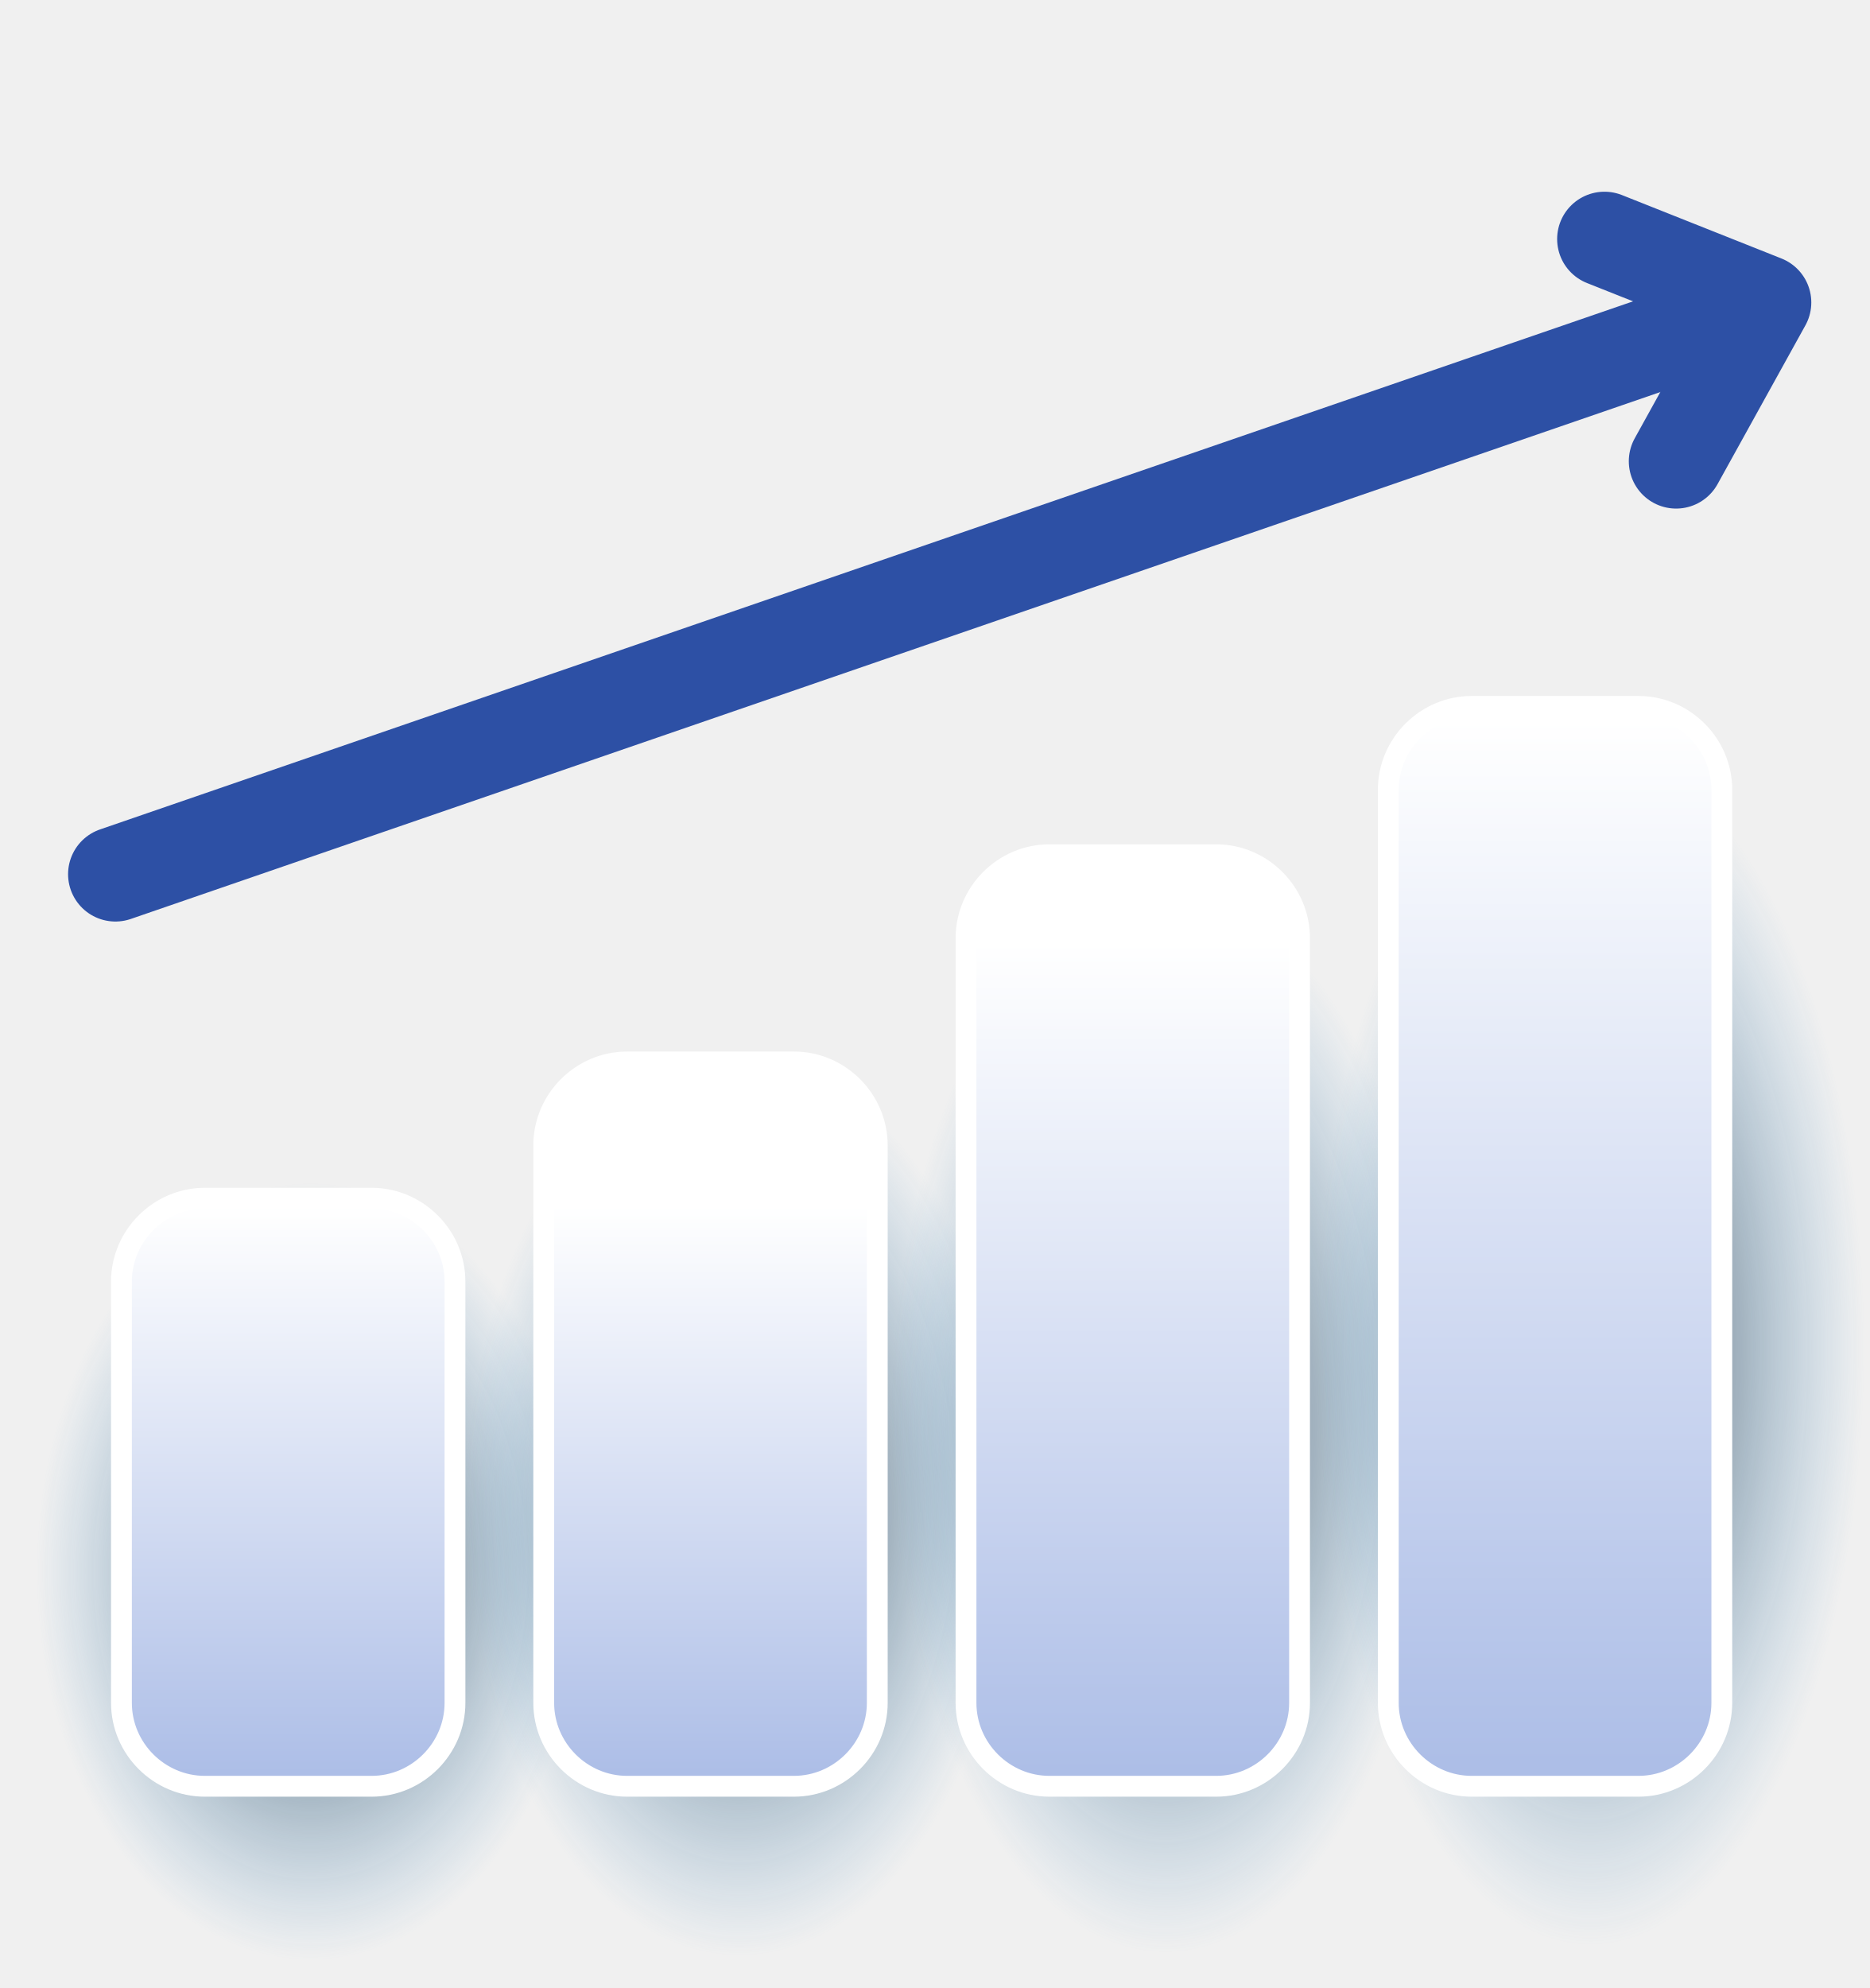
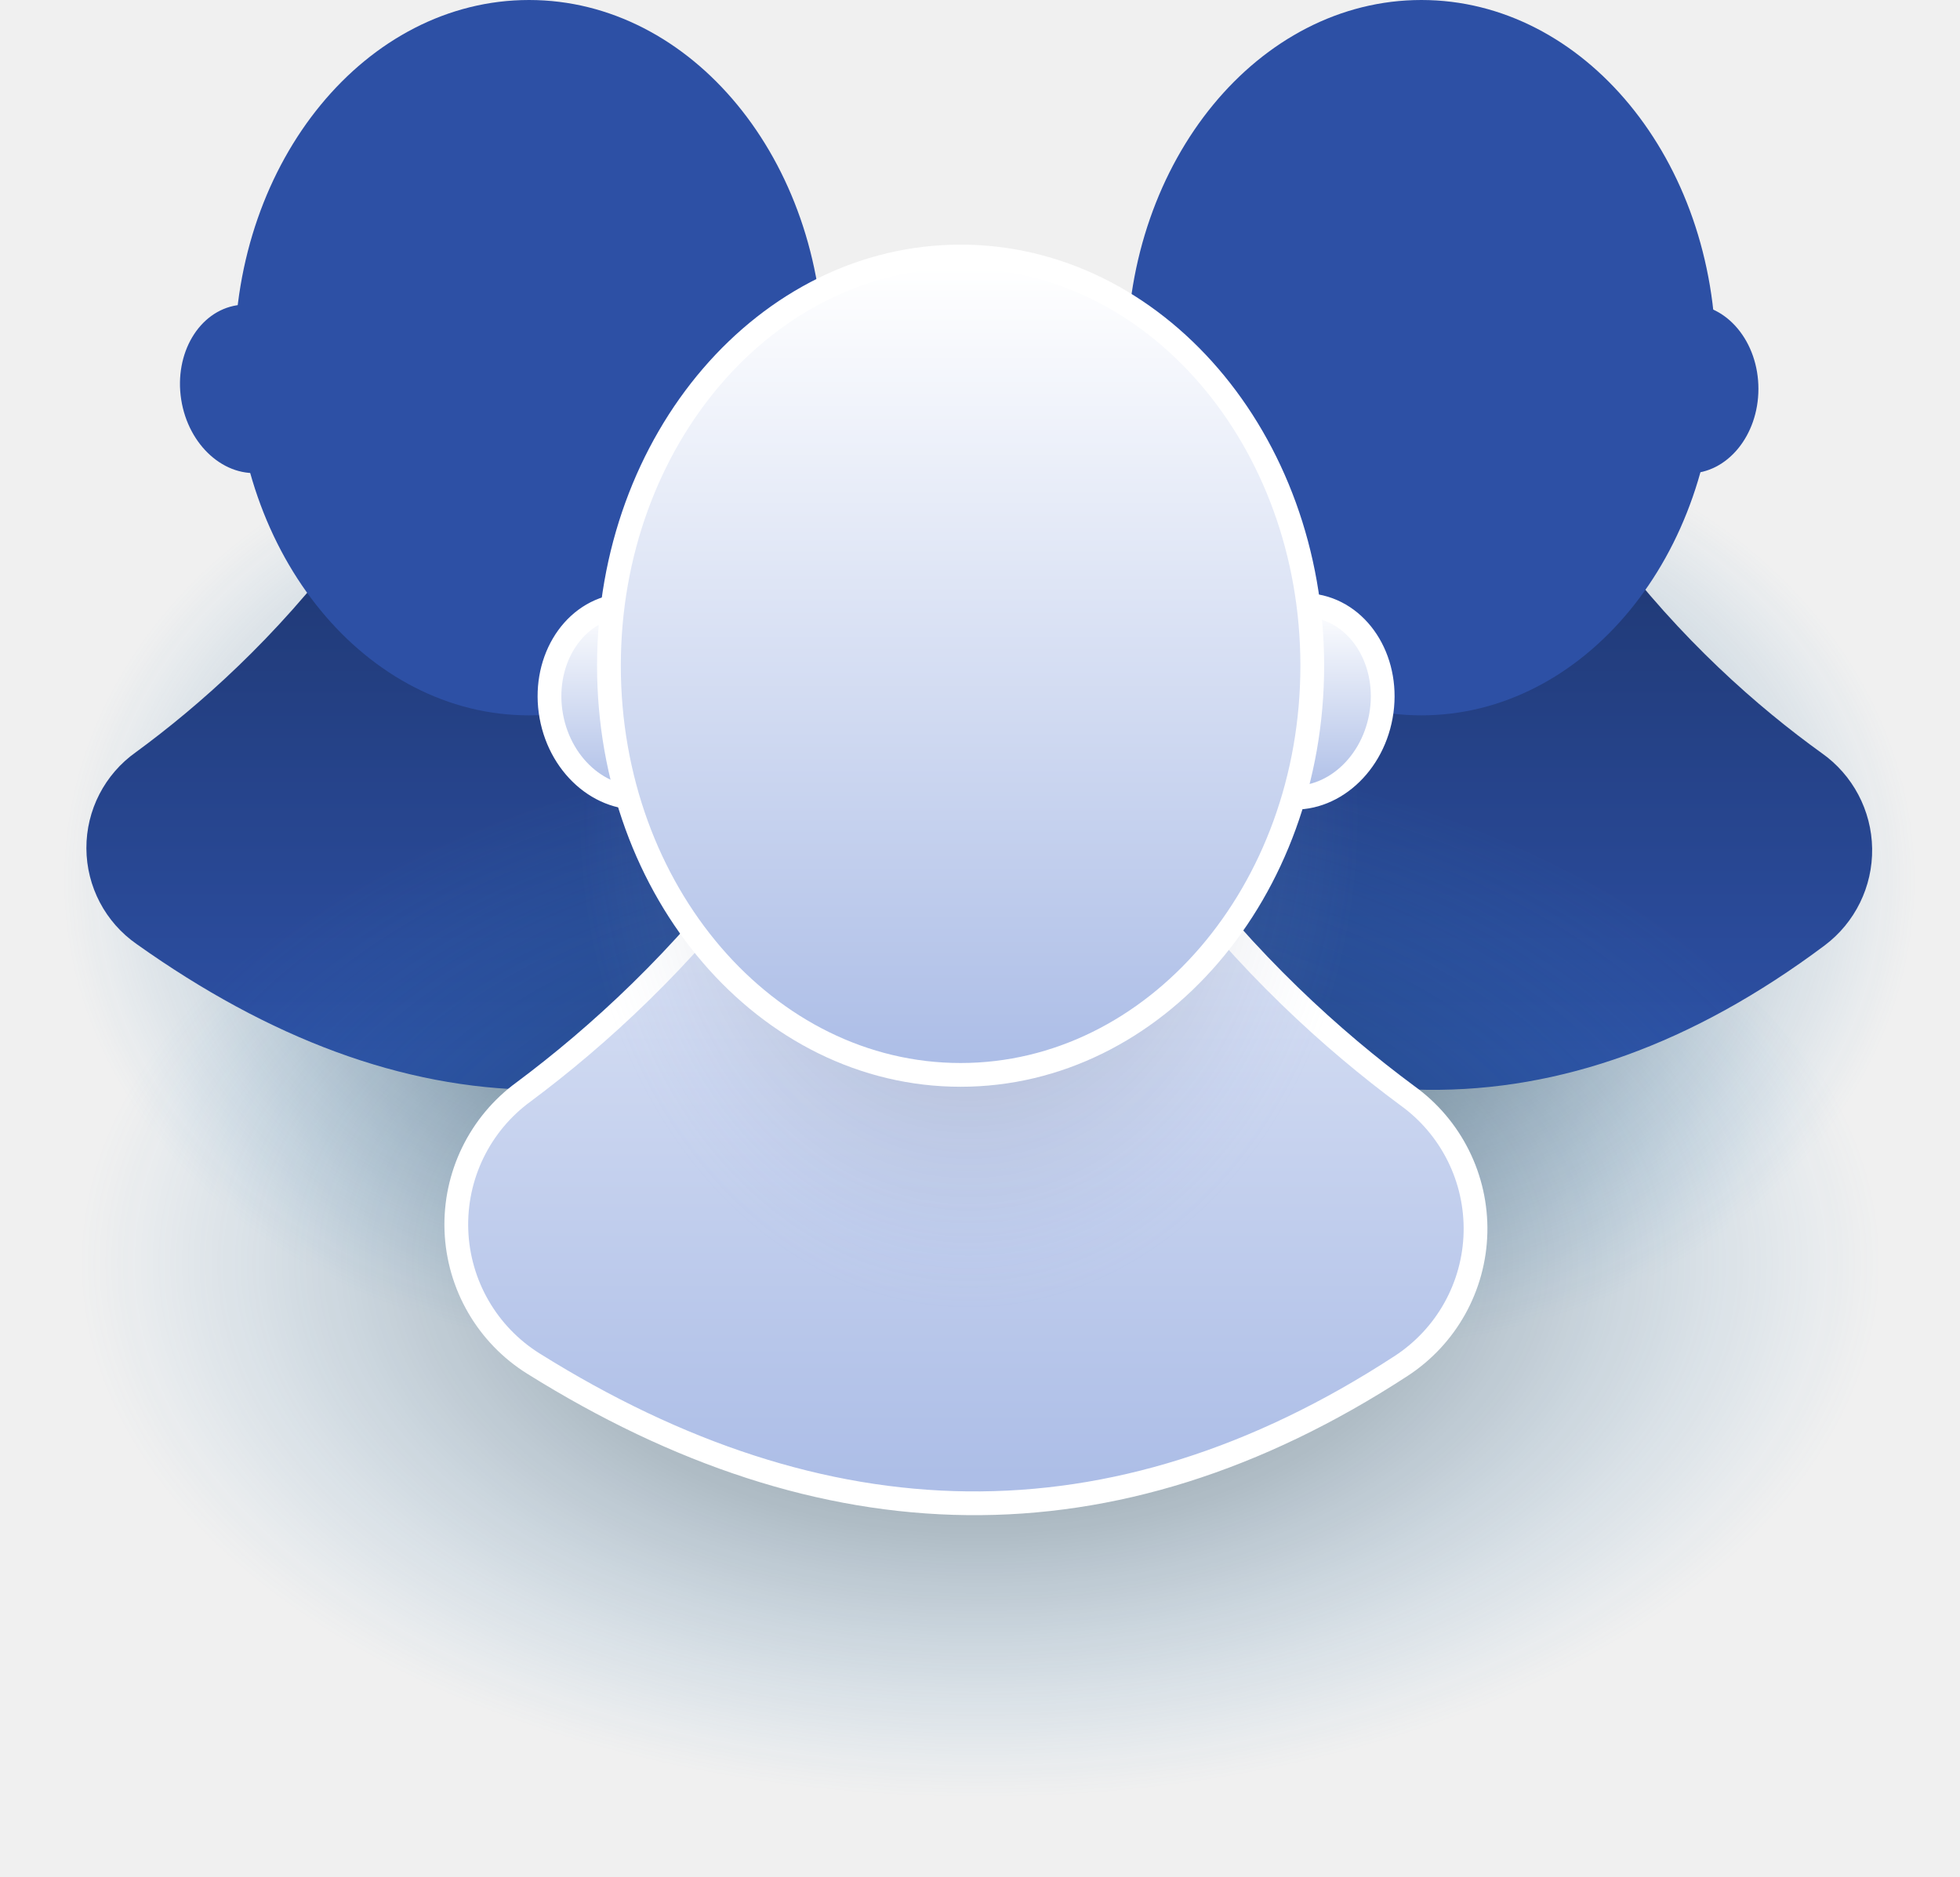
- <svg xmlns="http://www.w3.org/2000/svg" viewBox="0 0 158 168" xml:space="preserve" style="fill-rule:evenodd;clip-rule:evenodd;stroke-linejoin:round;stroke-miterlimit:2">
-   <g id="bars">
-     <g id="shadows">
-       <path d="M49.979,108.521c0,-6.516 -5.291,-11.807 -11.807,-11.807l-23.614,0c-6.517,0 -11.807,5.291 -11.807,11.807l0,47.345c0,6.517 5.29,11.807 11.807,11.807l23.614,0c6.516,0 11.807,-5.29 11.807,-11.807l0,-47.345Z" style="fill:url(#_sarchRadial91);" />
-       <path d="M86.228,99.274c-0,-7.535 -5.291,-13.653 -11.807,-13.653l-23.614,0c-6.517,0 -11.807,6.118 -11.807,13.653l-0,54.746c-0,7.536 5.29,13.653 11.807,13.653l23.614,-0c6.516,-0 11.807,-6.117 11.807,-13.653l-0,-54.746Z" style="fill:url(#_sarchRadial92);" />
-       <path d="M122.218,87.016c-0,-8.885 -5.291,-16.1 -11.807,-16.1l-23.614,0c-6.517,0 -11.807,7.215 -11.807,16.1l-0,64.557c-0,8.887 5.29,16.1 11.807,16.1l23.614,0c6.516,0 11.807,-7.213 11.807,-16.1l-0,-64.557Z" style="fill:url(#_sarchRadial93);" />
-       <path d="M158.15,76.332c-0,-10.062 -5.291,-18.232 -11.807,-18.232l-23.614,0c-6.517,0 -11.807,8.17 -11.807,18.232l-0,73.109c-0,10.063 5.29,18.232 11.807,18.232l23.614,-0c6.516,-0 11.807,-8.169 11.807,-18.232l-0,-73.109Z" style="fill:url(#_sarchRadial94);" />
-     </g>
-     <path d="M74.148,96.789c-0.002,-3.865 -3.182,-7.046 -7.048,-7.047l-14.096,-0c-3.866,0.001 -7.046,3.182 -7.048,7.047l0,47.116c0.002,3.866 3.182,7.046 7.048,7.048l14.096,0c3.866,-0.002 7.046,-3.182 7.048,-7.048l-0,-47.116Z" style="fill:url(#_sarchLinear95);stroke:white;stroke-width:1.76px;" />
-     <path d="M38.456,108.305c-0.001,-3.866 -3.182,-7.046 -7.047,-7.048l-14.097,0c-3.865,0.002 -7.046,3.182 -7.047,7.048l-0,35.6c0.001,3.866 3.182,7.046 7.047,7.048l14.097,0c3.865,-0.002 7.046,-3.182 7.047,-7.048l0,-35.6Z" style="fill:url(#_sarchLinear96);stroke:white;stroke-width:1.76px;" />
-     <path d="M109.84,79.279c-0.002,-3.866 -3.183,-7.046 -7.048,-7.048l-14.096,0c-3.866,0.002 -7.046,3.182 -7.048,7.048l-0,64.626c0.002,3.866 3.182,7.046 7.048,7.048l14.096,0c3.865,-0.002 7.046,-3.182 7.048,-7.048l-0,-64.626Z" style="fill:url(#_sarchLinear97);stroke:white;stroke-width:1.76px;" />
-     <path d="M145.53,66.742c-0.001,-3.866 -3.182,-7.046 -7.047,-7.048l-14.096,0c-3.865,0.002 -7.046,3.182 -7.047,7.048l-0,77.163c0.001,3.866 3.182,7.046 7.047,7.048l14.096,0c3.865,-0.002 7.046,-3.182 7.047,-7.048l0,-77.163Z" style="fill:url(#_sarchLinear98);stroke:white;stroke-width:1.76px;" />
+ <svg xmlns="http://www.w3.org/2000/svg" viewBox="0 0 165 158" xml:space="preserve" style="fill-rule:evenodd;clip-rule:evenodd;stroke-linecap:round;stroke-linejoin:round;stroke-miterlimit:1.5">
+   <g id="person1">
+     <path d="M45.622,35.618c30.103,0 54.542,18.68 54.542,41.689c0,23.01 -24.439,41.69 -54.542,41.69c-30.103,0 -41.692,-18.744 -41.692,-41.753c0,-23.009 11.589,-41.626 41.692,-41.626Z" style="fill:url(#_sarchRadial11);" />
+     <path d="M78.299,63.439c2.605,1.829 4.177,4.795 4.229,7.978c0.052,3.183 -1.422,6.198 -3.967,8.111c-22.346,16.745 -44.696,15.836 -67.046,-0.048c-2.644,-1.835 -4.228,-4.844 -4.242,-8.064c-0.015,-3.219 1.542,-6.242 4.171,-8.101c10.616,-7.784 25.846,-22.829 32.377,-48.625c0,0 0.314,-7.546 0.899,-4.207c0.585,-3.339 0.899,4.207 0.899,4.207c6.584,26.005 22.008,41.084 32.68,48.749Z" style="fill:url(#_sarchLinear12);" />
+     <path d="M19.95,25.696c3.197,-0.498 6.284,2.249 6.889,6.132c0.605,3.883 -1.499,7.44 -4.696,7.939c-3.197,0.498 -6.283,-2.25 -6.889,-6.133c-0.605,-3.882 1.499,-7.439 4.696,-7.938Z" style="fill:#2D50A5;" />
+     <ellipse cx="67.991" cy="32.731" rx="5.862" ry="7.12" style="fill:none;" />
+     <ellipse cx="44.537" cy="30.109" rx="24.79" ry="30.109" style="fill:#2D50A5;" />
  </g>
-   <path d="M135.611,20.201l13.482,5.36l-7.425,13.417" style="fill:none;stroke:#2D50A5;stroke-width:8px;stroke-linecap:round;" />
-   <path d="M9.754,73.876l137.272,-47.28" style="fill:none;stroke:#2D50A5;stroke-width:8px;stroke-linecap:round;" />
+   <g id="person2">
+     <path d="M120.743,35.618c30.103,0 41.214,18.68 41.214,41.689c0,23.01 -11.111,41.69 -41.214,41.69c-30.103,0 -54.542,-18.68 -54.542,-41.69c0,-23.009 24.439,-41.689 54.542,-41.689Z" style="fill:url(#_sarchRadial13);" />
+     <path d="M153.353,63.39c2.621,1.844 4.202,4.832 4.251,8.037c0.049,3.204 -1.439,6.239 -4.003,8.162c-22.29,16.661 -44.584,15.758 -66.878,-0.047c-2.666,-1.844 -4.264,-4.873 -4.282,-8.114c-0.018,-3.242 1.547,-6.288 4.192,-8.162c10.613,-7.799 25.792,-22.835 32.309,-48.576c0,0 0.314,-7.546 0.899,-4.207c0.585,-3.339 0.899,4.207 0.899,4.207c6.57,25.951 21.943,41.021 32.613,48.7Z" style="fill:url(#_sarchLinear14);" />
+     <ellipse cx="96.168" cy="32.731" rx="5.862" ry="7.12" style="fill:#2D50A5;" />
+     <ellipse cx="142.168" cy="32.731" rx="5.862" ry="7.12" style="fill:#2D50A5;" />
+     <path d="M144.26,25.704c3.193,0.521 5.271,4.093 4.638,7.972c-0.633,3.878 -3.739,6.604 -6.933,6.083c-3.193,-0.522 -5.271,-4.094 -4.638,-7.972c0.633,-3.879 3.739,-6.604 6.933,-6.083Z" style="fill:none;" />
+     <ellipse cx="119.658" cy="30.109" rx="24.79" ry="30.109" style="fill:#2D50A5;" />
+   </g>
+   <g id="person3">
+     <ellipse cx="82.163" cy="110.033" rx="77.933" ry="47.694" style="fill:url(#_sarchRadial15);" />
+     <path d="M118.476,92.233c3.696,2.658 5.842,6.969 5.736,11.521c-0.107,4.552 -2.453,8.757 -6.27,11.239c-24.333,15.855 -48.677,15.01 -73.021,-0.197c-3.899,-2.43 -6.335,-6.639 -6.5,-11.231c-0.164,-4.591 1.964,-8.964 5.68,-11.667c12.484,-9.313 28.672,-26.109 35.911,-53.5c0,0 0.375,-8.633 1.074,-4.813c0.698,-3.82 1.073,4.813 1.073,4.813c7.321,27.701 23.794,44.565 36.317,53.835Z" style="fill:url(#_sarchLinear16);stroke:white;stroke-width:2px;" />
+     <ellipse cx="81.403" cy="72.154" rx="33.499" ry="43.778" style="fill:url(#_sarchRadial17);" />
+     <path d="M51.846,51.023c3.801,-0.69 7.539,2.342 8.341,6.766c0.802,4.423 -1.633,8.574 -5.435,9.264c-3.802,0.689 -7.54,-2.343 -8.342,-6.766c-0.802,-4.424 1.634,-8.575 5.436,-9.264Z" style="fill:url(#_sarchLinear18);stroke:white;stroke-width:2px;" />
+     <path d="M110.804,51.021c3.803,0.685 6.243,4.833 5.446,9.258c-0.798,4.424 -4.532,7.46 -8.335,6.775c-3.802,-0.685 -6.242,-4.833 -5.445,-9.258c0.797,-4.424 4.531,-7.46 8.334,-6.775Z" style="fill:url(#_sarchLinear19);stroke:white;stroke-width:2px;" />
+     <ellipse cx="80.867" cy="56.038" rx="29.604" ry="34.445" style="fill:url(#_sarchLinear110);stroke:white;stroke-width:2px;" />
+   </g>
  <defs>
-     <radialGradient id="_sarchRadial91" cx="0" cy="0" r="1" gradientUnits="userSpaceOnUse" gradientTransform="matrix(23.1947,0,0,32.885,26.255,132.801)">
-       <stop offset="0" style="stop-color:black;stop-opacity:0.8" />
+     <radialGradient id="_sarchRadial11" cx="0" cy="0" r="1" gradientUnits="userSpaceOnUse" gradientTransform="matrix(-47.2623,0,0,-39.444,52.2711,74.0608)">
+       <stop offset="0" style="stop-color:#000000;stop-opacity:0.6" />
      <stop offset="1" style="stop-color:#3184C3;stop-opacity:0" />
    </radialGradient>
-     <radialGradient id="_sarchRadial92" cx="0" cy="0" r="1" gradientUnits="userSpaceOnUse" gradientTransform="matrix(23.1947,0,0,38.0257,62.5039,127.35)">
-       <stop offset="0" style="stop-color:black;stop-opacity:0.8" />
+     <linearGradient id="_sarchLinear12" x1="0" y1="0" x2="1" y2="0" gradientUnits="userSpaceOnUse" gradientTransform="matrix(3.98459e-15,65.0732,-65.0732,3.98459e-15,44.4396,23.9149)">
+       <stop offset="0" style="stop-color:#192D5C;stop-opacity:1" />
+       <stop offset="1" style="stop-color:#2D50A5;stop-opacity:1" />
+     </linearGradient>
+     <radialGradient id="_sarchRadial13" cx="0" cy="0" r="1" gradientUnits="userSpaceOnUse" gradientTransform="matrix(-47.0275,0,0,-39.444,114.302,74.0608)">
+       <stop offset="0" style="stop-color:#000000;stop-opacity:0.6" />
      <stop offset="1" style="stop-color:#3184C3;stop-opacity:0" />
    </radialGradient>
-     <radialGradient id="_sarchRadial93" cx="0" cy="0" r="1" gradientUnits="userSpaceOnUse" gradientTransform="matrix(23.1947,0,0,44.8407,98.4938,120.123)">
-       <stop offset="0" style="stop-color:black;stop-opacity:0.8" />
+     <linearGradient id="_sarchLinear14" x1="0" y1="0" x2="1" y2="0" gradientUnits="userSpaceOnUse" gradientTransform="matrix(3.97971e-15,65.0735,-64.9936,3.9846e-15,119.562,23.915)">
+       <stop offset="0" style="stop-color:#192D5C;stop-opacity:1" />
+       <stop offset="1" style="stop-color:#2D50A5;stop-opacity:1" />
+     </linearGradient>
+     <radialGradient id="_sarchRadial15" cx="0" cy="0" r="1" gradientUnits="userSpaceOnUse" gradientTransform="matrix(-76.5487,0,0,-45.1251,82.526,106.319)">
+       <stop offset="0" style="stop-color:#000000;stop-opacity:0.6" />
      <stop offset="1" style="stop-color:#3184C3;stop-opacity:0" />
    </radialGradient>
-     <radialGradient id="_sarchRadial94" cx="0" cy="0" r="1" gradientUnits="userSpaceOnUse" gradientTransform="matrix(23.1947,0,0,50.7801,134.426,113.825)">
-       <stop offset="0" style="stop-color:black;stop-opacity:0.8" />
-       <stop offset="1" style="stop-color:#3184C3;stop-opacity:0" />
-     </radialGradient>
-     <linearGradient id="_sarchLinear95" x1="0" y1="0" x2="1" y2="0" gradientUnits="userSpaceOnUse" gradientTransform="matrix(-7.73583e-15,48.1048,-48.1048,-7.73583e-15,61.751,101.809)">
+     <linearGradient id="_sarchLinear16" x1="0" y1="0" x2="1" y2="0" gradientUnits="userSpaceOnUse" gradientTransform="matrix(-3.17988e-14,90.9291,-83.0566,-3.48128e-14,86.4846,33.6517)">
      <stop offset="0" style="stop-color:white;stop-opacity:1" />
      <stop offset="1" style="stop-color:#ADBEE7;stop-opacity:1" />
    </linearGradient>
-     <linearGradient id="_sarchLinear96" x1="0" y1="0" x2="1" y2="0" gradientUnits="userSpaceOnUse" gradientTransform="matrix(-7.73583e-15,48.1048,-48.1048,-7.73583e-15,26.0593,101.809)">
+     <radialGradient id="_sarchRadial17" cx="0" cy="0" r="1" gradientUnits="userSpaceOnUse" gradientTransform="matrix(-32.9039,0,0,-41.42,81.559,68.7446)">
+       <stop offset="0" style="stop-color:#000000;stop-opacity:0.3" />
+       <stop offset="1" style="stop-color:#ADBEE7;stop-opacity:0" />
+     </radialGradient>
+     <linearGradient id="_sarchLinear18" x1="0" y1="0" x2="1" y2="0" gradientUnits="userSpaceOnUse" gradientTransform="matrix(-5.21898e-15,15.706,-13.6317,-6.01317e-15,54.1472,51.1051)">
      <stop offset="0" style="stop-color:white;stop-opacity:1" />
      <stop offset="1" style="stop-color:#ADBEE7;stop-opacity:1" />
    </linearGradient>
-     <linearGradient id="_sarchLinear97" x1="0" y1="0" x2="1" y2="0" gradientUnits="userSpaceOnUse" gradientTransform="matrix(4.3146e-15,70.4627,-70.4627,4.3146e-15,97.4426,79.4506)">
+     <linearGradient id="_sarchLinear19" x1="0" y1="0" x2="1" y2="0" gradientUnits="userSpaceOnUse" gradientTransform="matrix(-5.21869e-15,15.7065,-13.6309,-6.01334e-15,110.209,51.1045)">
      <stop offset="0" style="stop-color:white;stop-opacity:1" />
      <stop offset="1" style="stop-color:#ADBEE7;stop-opacity:1" />
    </linearGradient>
-     <linearGradient id="_sarchLinear98" x1="0" y1="0" x2="1" y2="0" gradientUnits="userSpaceOnUse" gradientTransform="matrix(-1.42056e-14,88.3367,-88.3367,-1.42056e-14,133.134,60.7066)">
+     <linearGradient id="_sarchLinear110" x1="0" y1="0" x2="1" y2="0" gradientUnits="userSpaceOnUse" gradientTransform="matrix(-2.19425e-14,66.6845,-57.3125,-2.55306e-14,84.4349,22.3572)">
      <stop offset="0" style="stop-color:white;stop-opacity:1" />
      <stop offset="1" style="stop-color:#ADBEE7;stop-opacity:1" />
    </linearGradient>
  </defs>
-   <style>
-         #bars path,
-         svg:hover #bars #shadows path {
-             transform: scaleY(1);
-             transition: all 0.5s ease;
-             transform-origin: center 90%;
+   <style type="text/css">
+         #person1,
+         #person2,
+         #person3 {
+             transform-box: fill-box;
+             transform-origin: center;
        }
-         svg:hover #bars path {
-             transform: scaleY(1.1); 
-             transition: all 0.5s ease;
+         #person1,
+         #person2,
+         #person3 {
+             transform: translateX(0);
+             transition: 0.5s ease-in;
        }
-         svg:hover #bars #shadows path {
-             transform: scale(0.9); 
-             transition: all 0.5s ease;
+         svg:hover #person1 {
+             transform: translateX(10px);
        }
-    </style>
+         svg:hover #person2 {
+             transform: translateX(-10px);
+         }
+         svg:hover #person3 {
+             transform: scale(0.95);
+         }
+     </style>
</svg>
